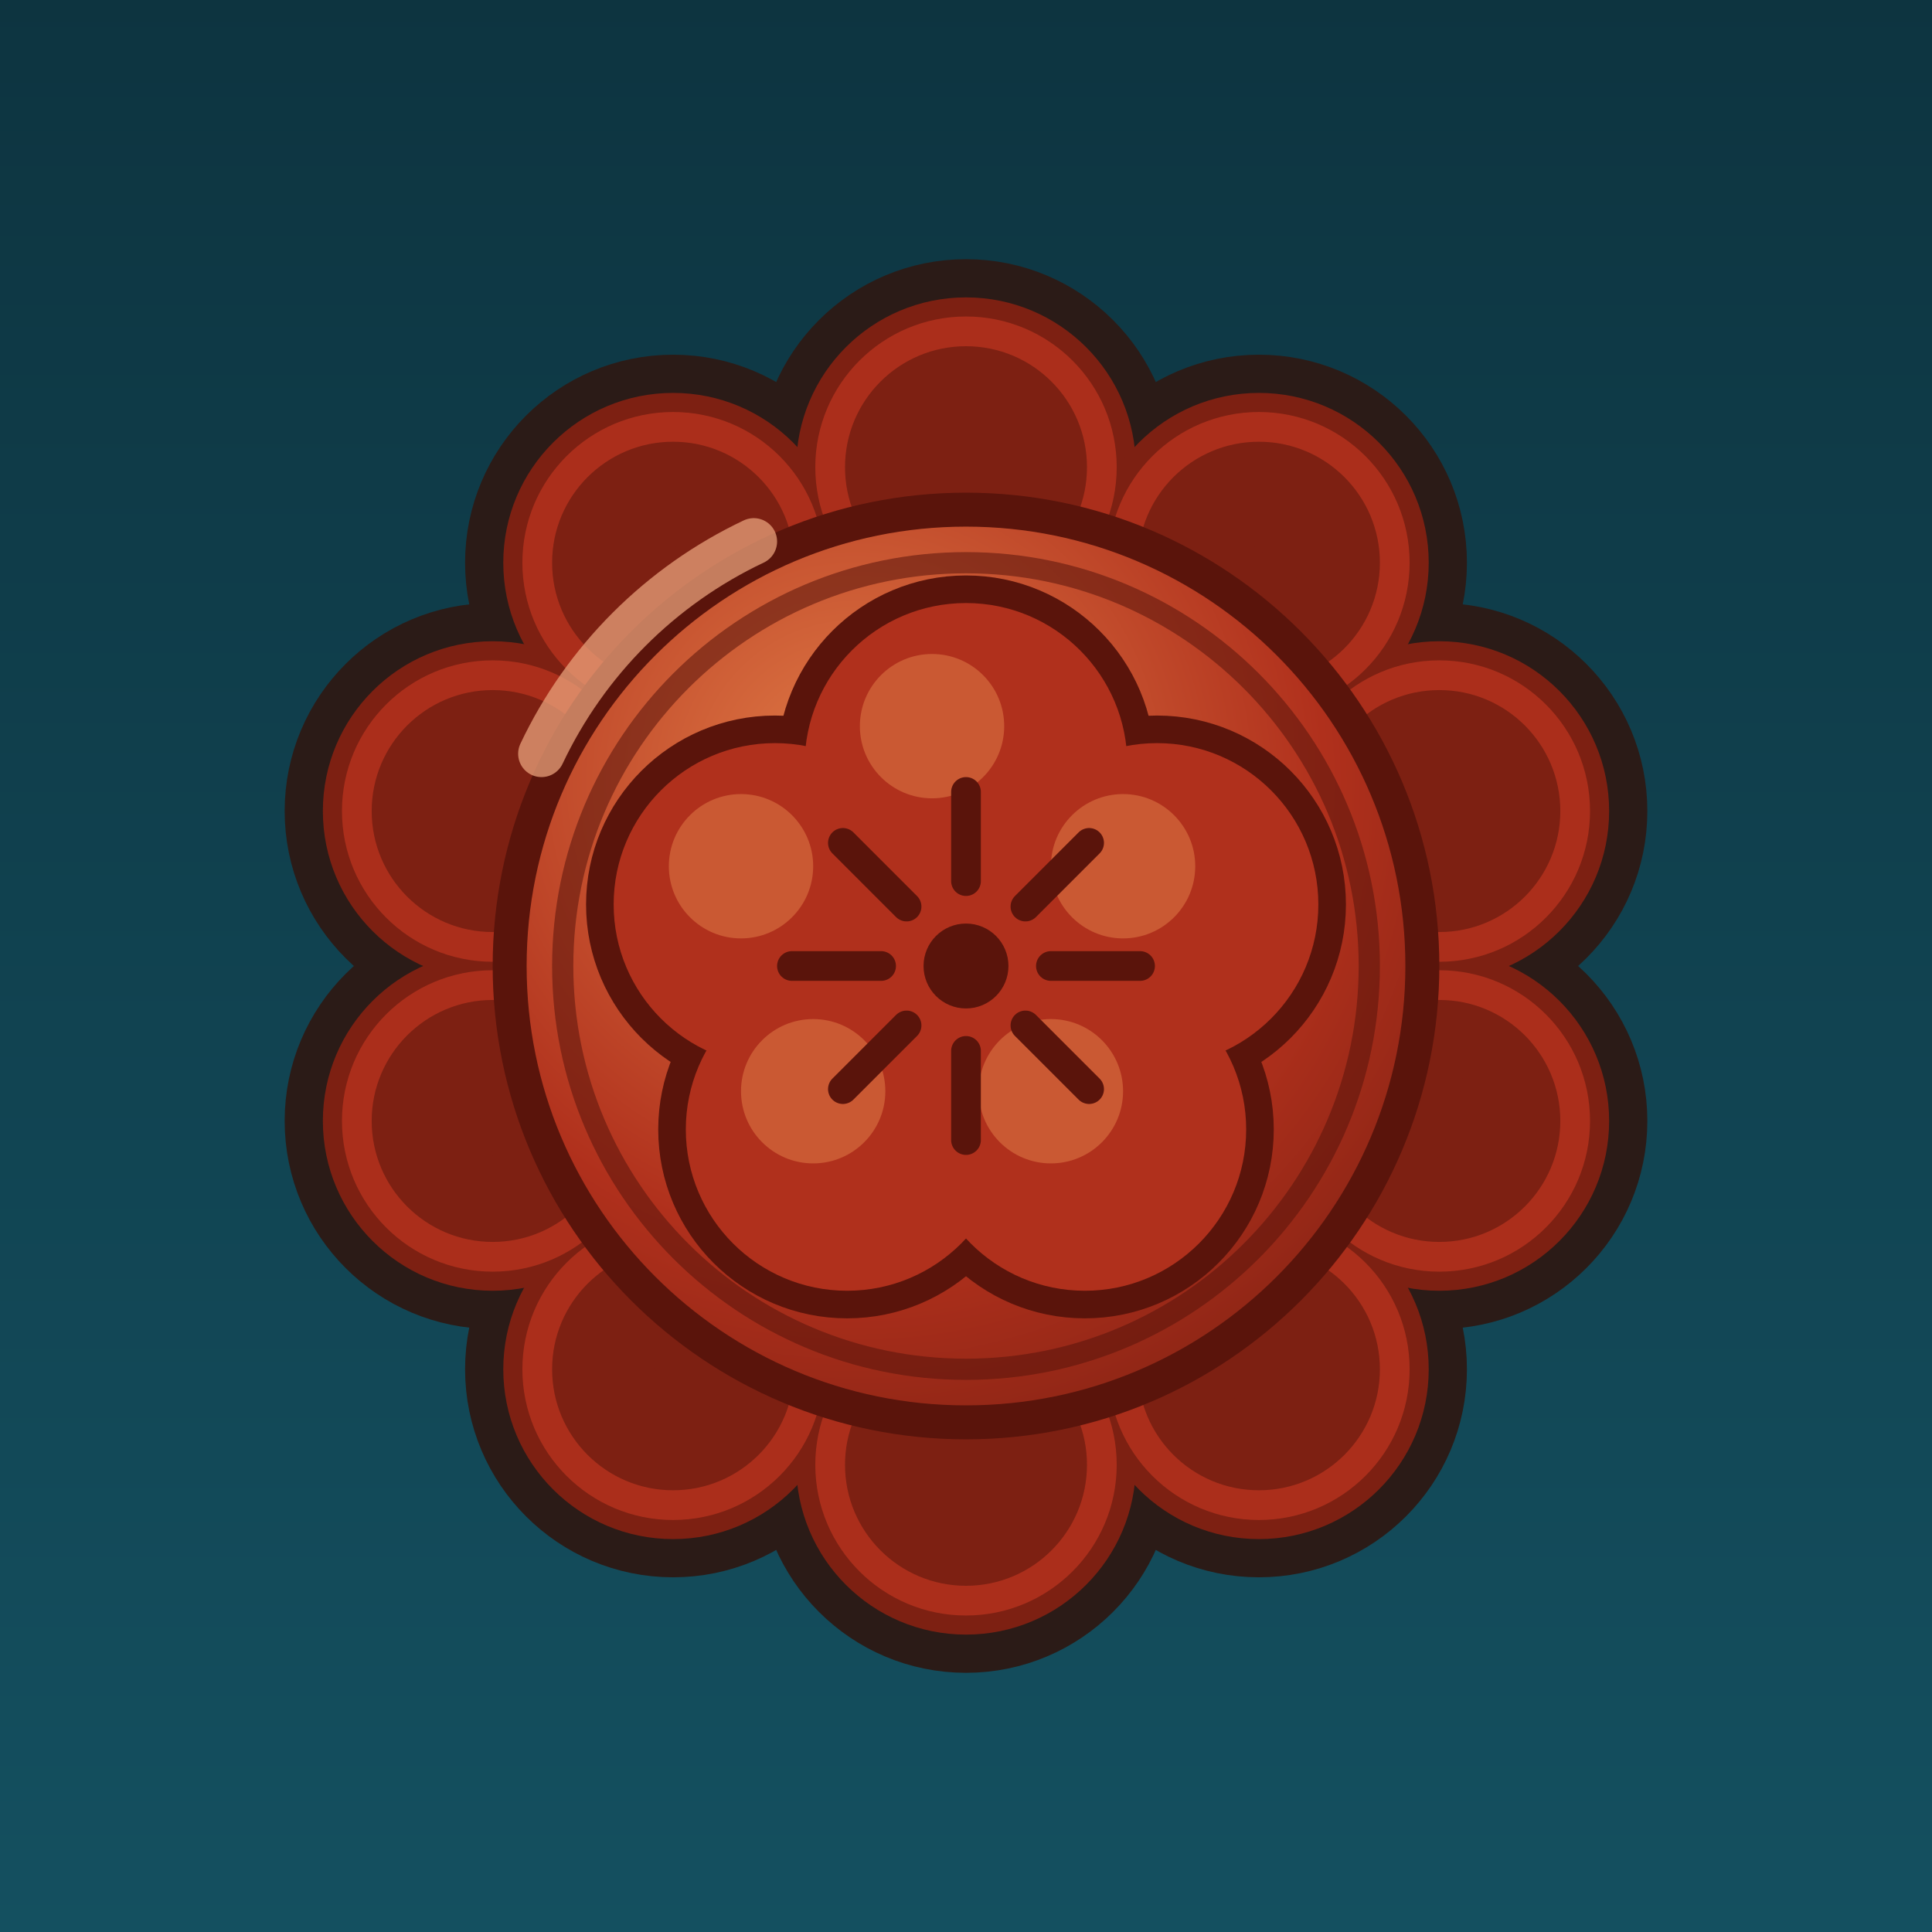
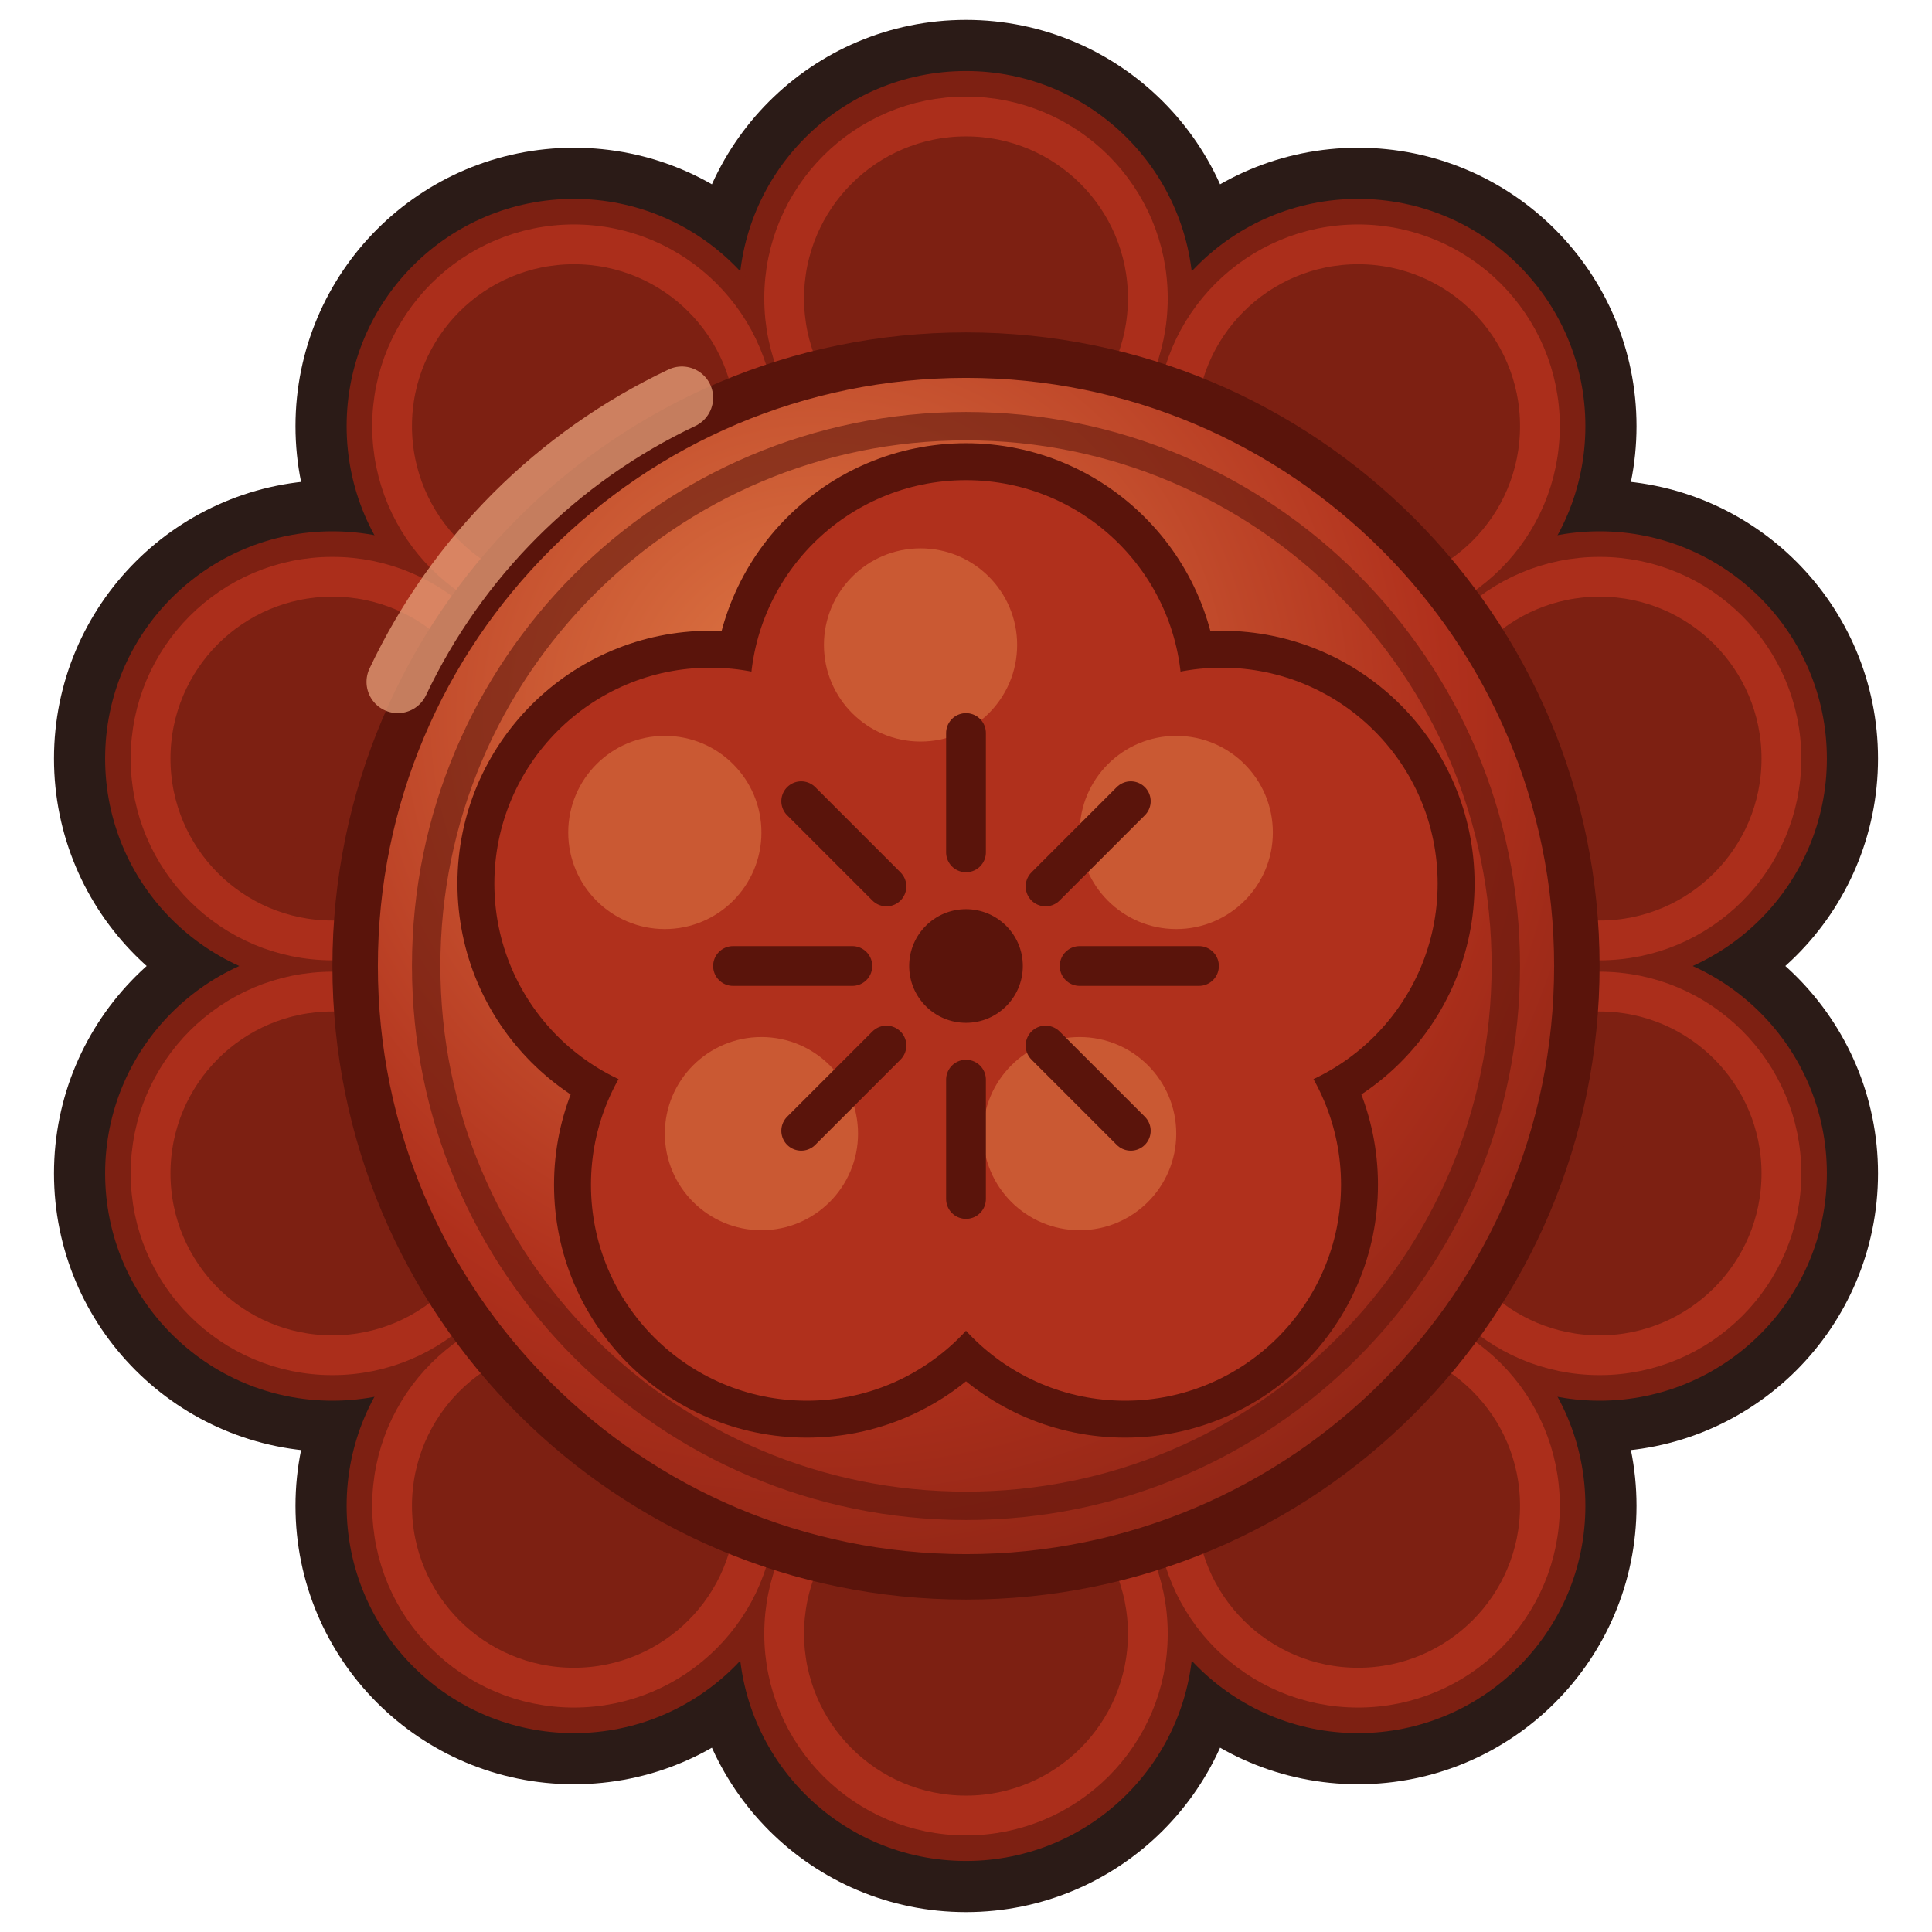
- <svg xmlns="http://www.w3.org/2000/svg" viewBox="0 0 512 512" role="img" aria-label="Gâteau de lune">
+ <svg xmlns="http://www.w3.org/2000/svg" viewBox="-2 -2 68 68" role="img" aria-label="Gâteau de lune">
  <defs>
-     <linearGradient id="bg" x1="0" y1="0" x2="0" y2="1">
-       <stop offset="0%" stop-color="#0d3440" />
-       <stop offset="100%" stop-color="#145060" />
-     </linearGradient>
+     <radialGradient id="tile-red-g" cx=".38" cy=".3" r=".85">
+       <stop offset="0" stop-color="#e07a46" />
+       <stop offset=".6" stop-color="#b0301c" />
+       <stop offset="1" stop-color="#7d2012" />
+     </radialGradient>
  </defs>
-   <rect width="512" height="512" fill="url(#bg)" />
-   <svg x="76" y="76" width="360" height="360" overflow="visible" viewBox="0 0 64 64">
-     <defs>
-       <radialGradient id="tile-red-g" cx=".38" cy=".3" r=".85">
-         <stop offset="0" stop-color="#e07a46" />
-         <stop offset=".6" stop-color="#b0301c" />
-         <stop offset="1" stop-color="#7d2012" />
-       </radialGradient>
-     </defs>
-     <g fill="#7d2012" stroke="#2b1b17" stroke-width="3.6">
-       <circle cx="32" cy="8.5" r="8" />
-       <circle cx="45.8" cy="13" r="8" />
-       <circle cx="54.3" cy="24.7" r="8" />
-       <circle cx="54.3" cy="39.3" r="8" />
-       <circle cx="45.8" cy="51" r="8" />
-       <circle cx="32" cy="55.5" r="8" />
-       <circle cx="18.2" cy="51" r="8" />
-       <circle cx="9.7" cy="39.3" r="8" />
-       <circle cx="9.7" cy="24.7" r="8" />
-       <circle cx="18.2" cy="13" r="8" />
-       <circle cx="32" cy="32" r="24" stroke="none" />
-     </g>
-     <g fill="#7d2012">
-       <circle cx="32" cy="8.5" r="8" />
-       <circle cx="45.8" cy="13" r="8" />
-       <circle cx="54.3" cy="24.7" r="8" />
-       <circle cx="54.3" cy="39.3" r="8" />
-       <circle cx="45.8" cy="51" r="8" />
-       <circle cx="32" cy="55.5" r="8" />
-       <circle cx="18.2" cy="51" r="8" />
-       <circle cx="9.7" cy="39.3" r="8" />
-       <circle cx="9.7" cy="24.7" r="8" />
-       <circle cx="18.2" cy="13" r="8" />
-       <circle cx="32" cy="32" r="24" />
-     </g>
-     <g fill="none" stroke="#b0301c" stroke-width="1.4" opacity=".9">
-       <circle cx="32" cy="8.5" r="6.4" />
-       <circle cx="45.8" cy="13" r="6.4" />
-       <circle cx="54.3" cy="24.7" r="6.4" />
-       <circle cx="54.3" cy="39.3" r="6.4" />
-       <circle cx="45.8" cy="51" r="6.4" />
-       <circle cx="32" cy="55.5" r="6.4" />
-       <circle cx="18.2" cy="51" r="6.4" />
-       <circle cx="9.7" cy="39.3" r="6.4" />
-       <circle cx="9.7" cy="24.7" r="6.4" />
-       <circle cx="18.2" cy="13" r="6.4" />
-     </g>
-     <circle cx="32" cy="32" r="21.5" fill="url(#tile-red-g)" stroke="#5a140b" stroke-width="1.6" />
-     <circle cx="32" cy="32" r="19" fill="none" stroke="#5a140b" stroke-width="1" opacity=".55" />
-     <g fill="#b0301c" stroke="#5a140b" stroke-width="2.6">
-       <circle cx="32" cy="22.5" r="7.6" />
-       <circle cx="41" cy="29.1" r="7.6" />
-       <circle cx="37.6" cy="39.7" r="7.6" />
-       <circle cx="26.4" cy="39.7" r="7.6" />
-       <circle cx="23" cy="29.1" r="7.6" />
-       <circle cx="32" cy="32" r="9.5" stroke="none" />
-     </g>
-     <g fill="#b0301c">
-       <circle cx="32" cy="22.5" r="7.6" />
-       <circle cx="41" cy="29.1" r="7.6" />
-       <circle cx="37.6" cy="39.7" r="7.6" />
-       <circle cx="26.4" cy="39.7" r="7.6" />
-       <circle cx="23" cy="29.1" r="7.6" />
-       <circle cx="32" cy="32" r="10" />
-     </g>
-     <g fill="#e07a46" opacity=".55">
-       <circle cx="30.4" cy="20.7" r="3.4" />
-       <circle cx="39.4" cy="27.3" r="3.4" />
-       <circle cx="36" cy="37.9" r="3.4" />
-       <circle cx="24.8" cy="37.9" r="3.4" />
-       <circle cx="21.4" cy="27.3" r="3.4" />
-     </g>
-     <path d="M36 32L40.2 32M34.8 34.8L37.8 37.8M32 36L32 40.2M29.2 34.8L26.2 37.8M28 32L23.8 32M29.2 29.2L26.2 26.2M32 28L32 23.8M34.8 29.2L37.8 26.2" stroke="#5a140b" stroke-width="1.4" stroke-linecap="round" />
-     <circle cx="32" cy="32" r="2" fill="#5a140b" />
-     <path d="M12 22A21 21 0 0 1 22 12" fill="none" stroke="#e8a07a" stroke-width="2.2" stroke-linecap="round" opacity=".75" />
-   </svg>
+   <g fill="#7d2012" stroke="#2b1b17" stroke-width="3.6">
+     <circle cx="32" cy="8.5" r="8" />
+     <circle cx="45.8" cy="13" r="8" />
+     <circle cx="54.3" cy="24.7" r="8" />
+     <circle cx="54.3" cy="39.3" r="8" />
+     <circle cx="45.8" cy="51" r="8" />
+     <circle cx="32" cy="55.5" r="8" />
+     <circle cx="18.2" cy="51" r="8" />
+     <circle cx="9.7" cy="39.3" r="8" />
+     <circle cx="9.7" cy="24.7" r="8" />
+     <circle cx="18.2" cy="13" r="8" />
+     <circle cx="32" cy="32" r="24" stroke="none" />
+   </g>
+   <g fill="#7d2012">
+     <circle cx="32" cy="8.5" r="8" />
+     <circle cx="45.8" cy="13" r="8" />
+     <circle cx="54.3" cy="24.7" r="8" />
+     <circle cx="54.3" cy="39.3" r="8" />
+     <circle cx="45.8" cy="51" r="8" />
+     <circle cx="32" cy="55.5" r="8" />
+     <circle cx="18.2" cy="51" r="8" />
+     <circle cx="9.7" cy="39.3" r="8" />
+     <circle cx="9.7" cy="24.7" r="8" />
+     <circle cx="18.2" cy="13" r="8" />
+     <circle cx="32" cy="32" r="24" />
+   </g>
+   <g fill="none" stroke="#b0301c" stroke-width="1.4" opacity=".9">
+     <circle cx="32" cy="8.5" r="6.4" />
+     <circle cx="45.8" cy="13" r="6.4" />
+     <circle cx="54.3" cy="24.7" r="6.4" />
+     <circle cx="54.3" cy="39.3" r="6.4" />
+     <circle cx="45.8" cy="51" r="6.4" />
+     <circle cx="32" cy="55.5" r="6.4" />
+     <circle cx="18.2" cy="51" r="6.4" />
+     <circle cx="9.7" cy="39.3" r="6.4" />
+     <circle cx="9.7" cy="24.7" r="6.4" />
+     <circle cx="18.2" cy="13" r="6.4" />
+   </g>
+   <circle cx="32" cy="32" r="21.5" fill="url(#tile-red-g)" stroke="#5a140b" stroke-width="1.6" />
+   <circle cx="32" cy="32" r="19" fill="none" stroke="#5a140b" stroke-width="1" opacity=".55" />
+   <g fill="#b0301c" stroke="#5a140b" stroke-width="2.6">
+     <circle cx="32" cy="22.5" r="7.6" />
+     <circle cx="41" cy="29.1" r="7.6" />
+     <circle cx="37.6" cy="39.7" r="7.6" />
+     <circle cx="26.4" cy="39.7" r="7.6" />
+     <circle cx="23" cy="29.1" r="7.6" />
+     <circle cx="32" cy="32" r="9.5" stroke="none" />
+   </g>
+   <g fill="#b0301c">
+     <circle cx="32" cy="22.5" r="7.6" />
+     <circle cx="41" cy="29.1" r="7.6" />
+     <circle cx="37.6" cy="39.7" r="7.6" />
+     <circle cx="26.4" cy="39.7" r="7.6" />
+     <circle cx="23" cy="29.1" r="7.6" />
+     <circle cx="32" cy="32" r="10" />
+   </g>
+   <g fill="#e07a46" opacity=".55">
+     <circle cx="30.4" cy="20.7" r="3.4" />
+     <circle cx="39.4" cy="27.3" r="3.4" />
+     <circle cx="36" cy="37.9" r="3.4" />
+     <circle cx="24.8" cy="37.9" r="3.4" />
+     <circle cx="21.4" cy="27.3" r="3.4" />
+   </g>
+   <path d="M36 32L40.2 32M34.8 34.8L37.8 37.8M32 36L32 40.2M29.2 34.8L26.2 37.8M28 32L23.8 32M29.2 29.2L26.2 26.2M32 28L32 23.8M34.8 29.2L37.8 26.2" stroke="#5a140b" stroke-width="1.4" stroke-linecap="round" />
+   <circle cx="32" cy="32" r="2" fill="#5a140b" />
+   <path d="M12 22A21 21 0 0 1 22 12" fill="none" stroke="#e8a07a" stroke-width="2.2" stroke-linecap="round" opacity=".75" />
</svg>
